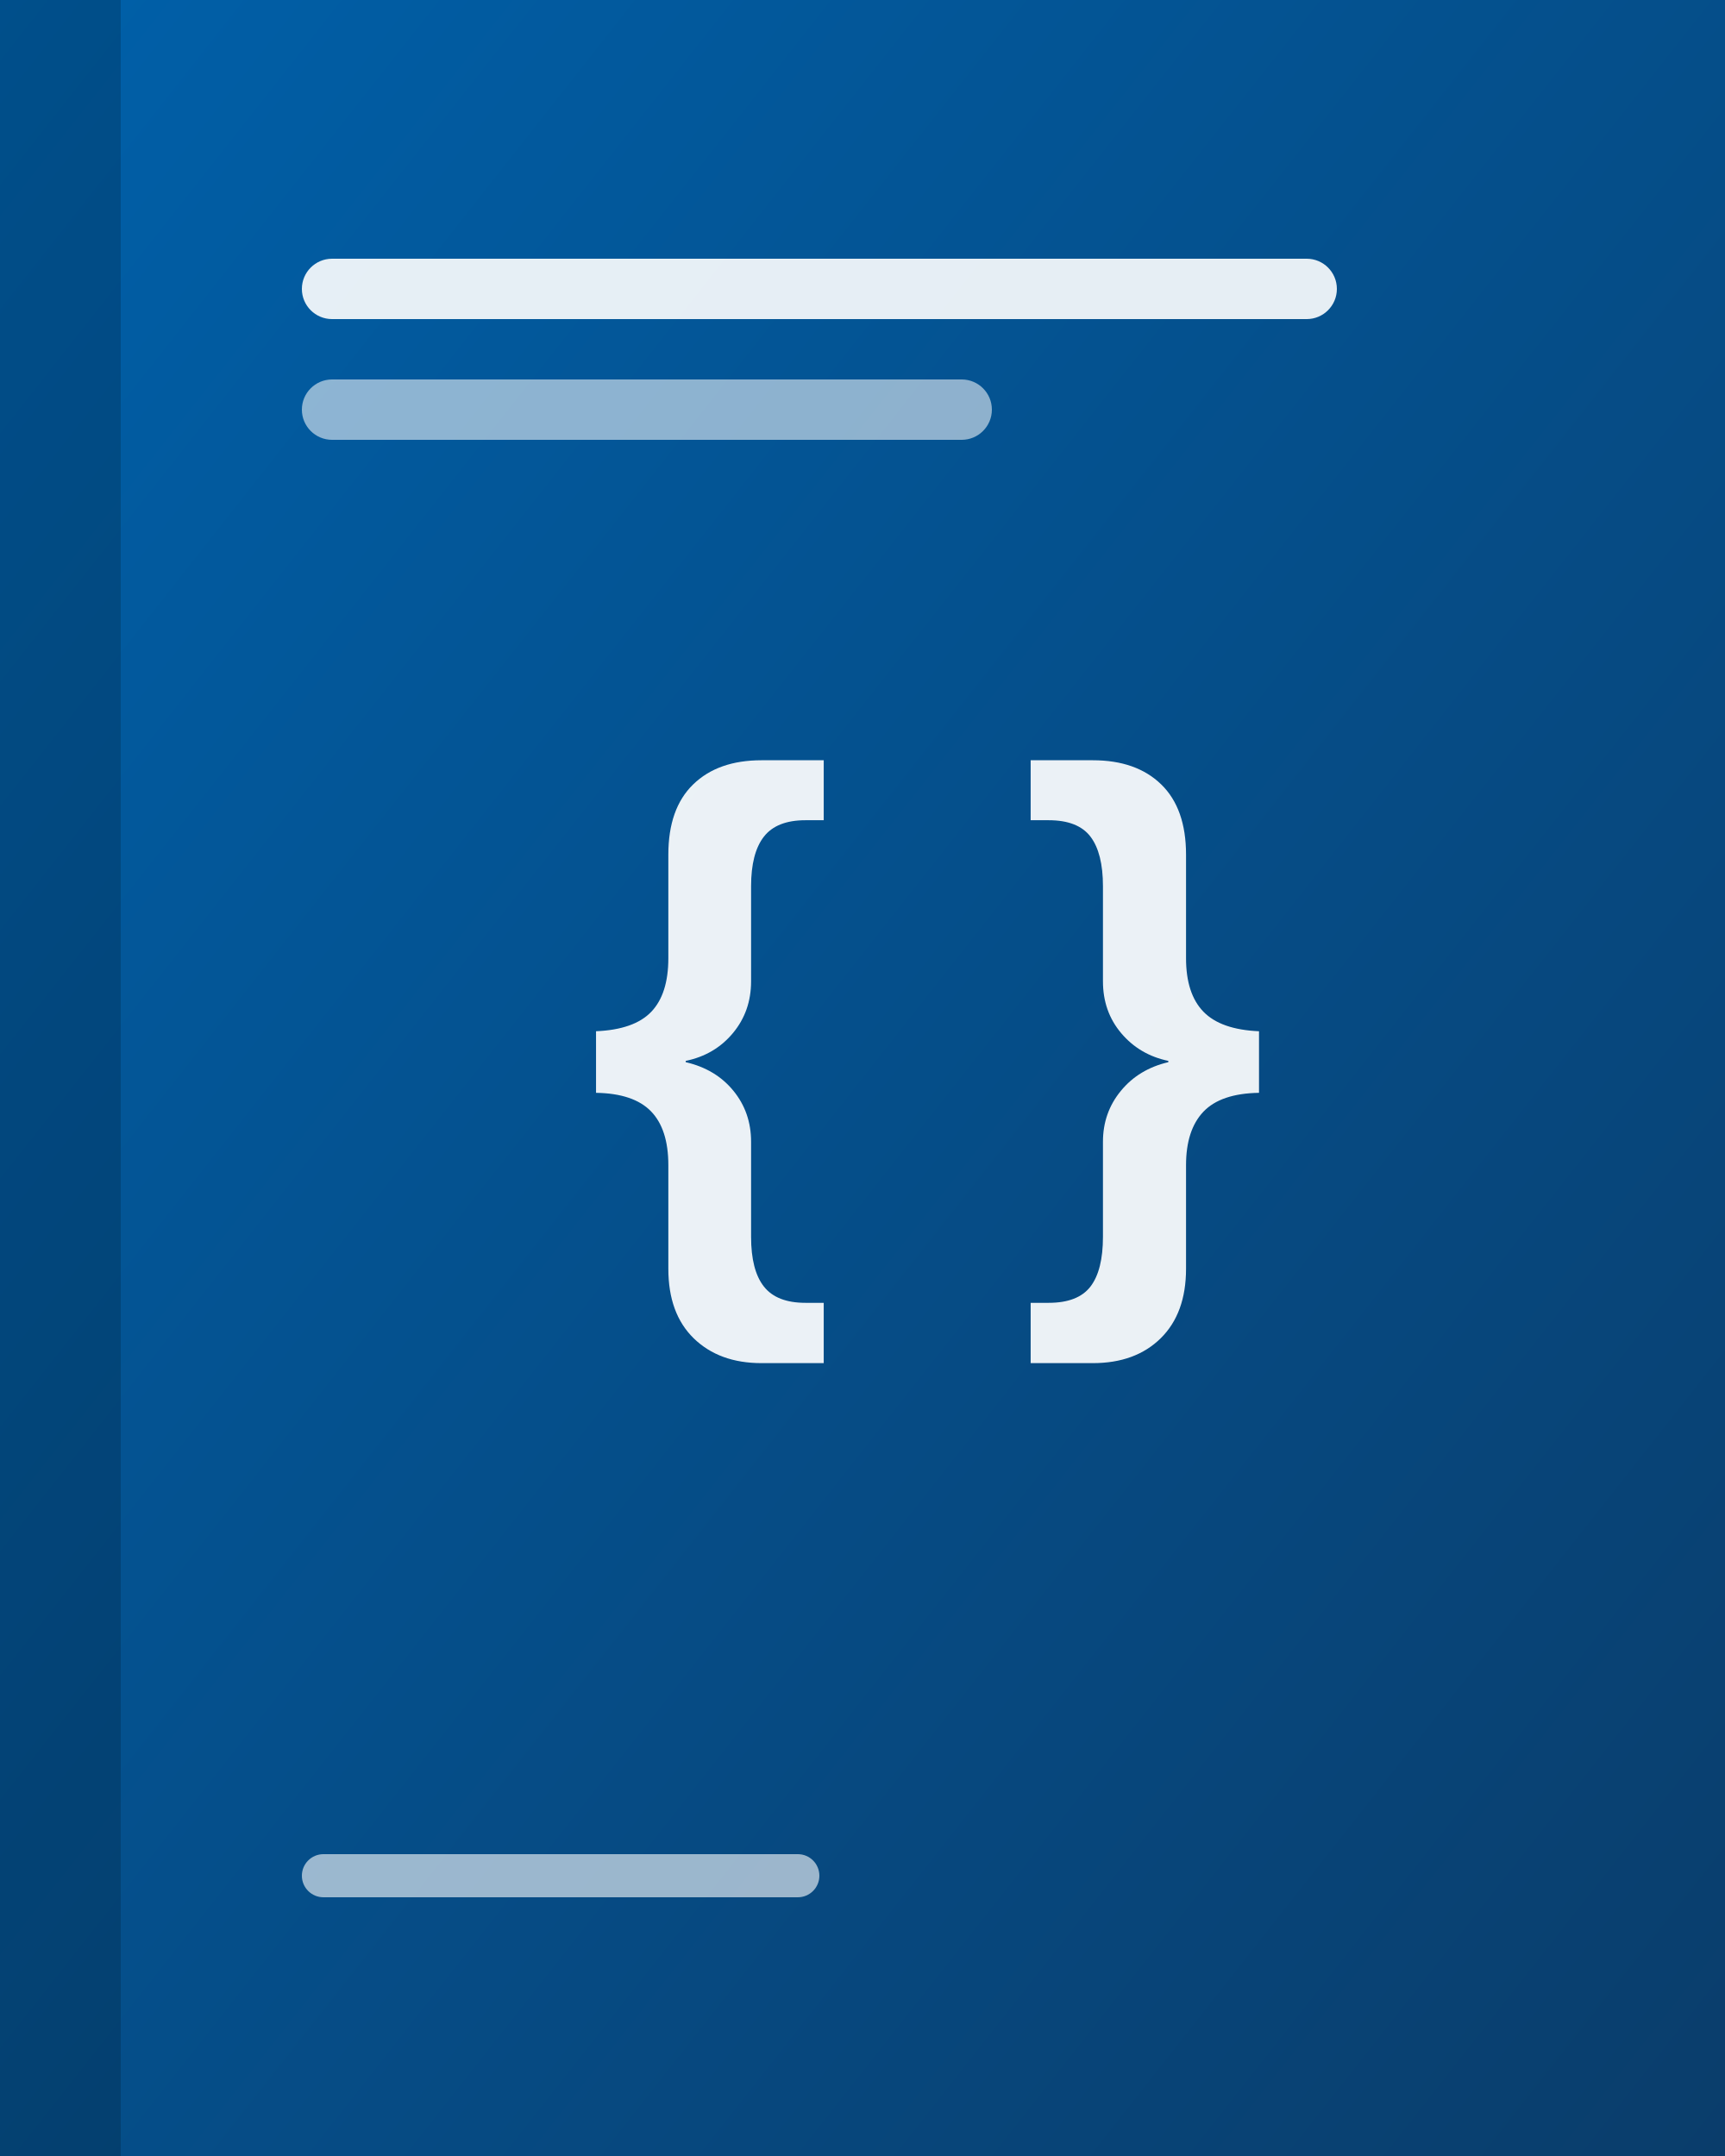
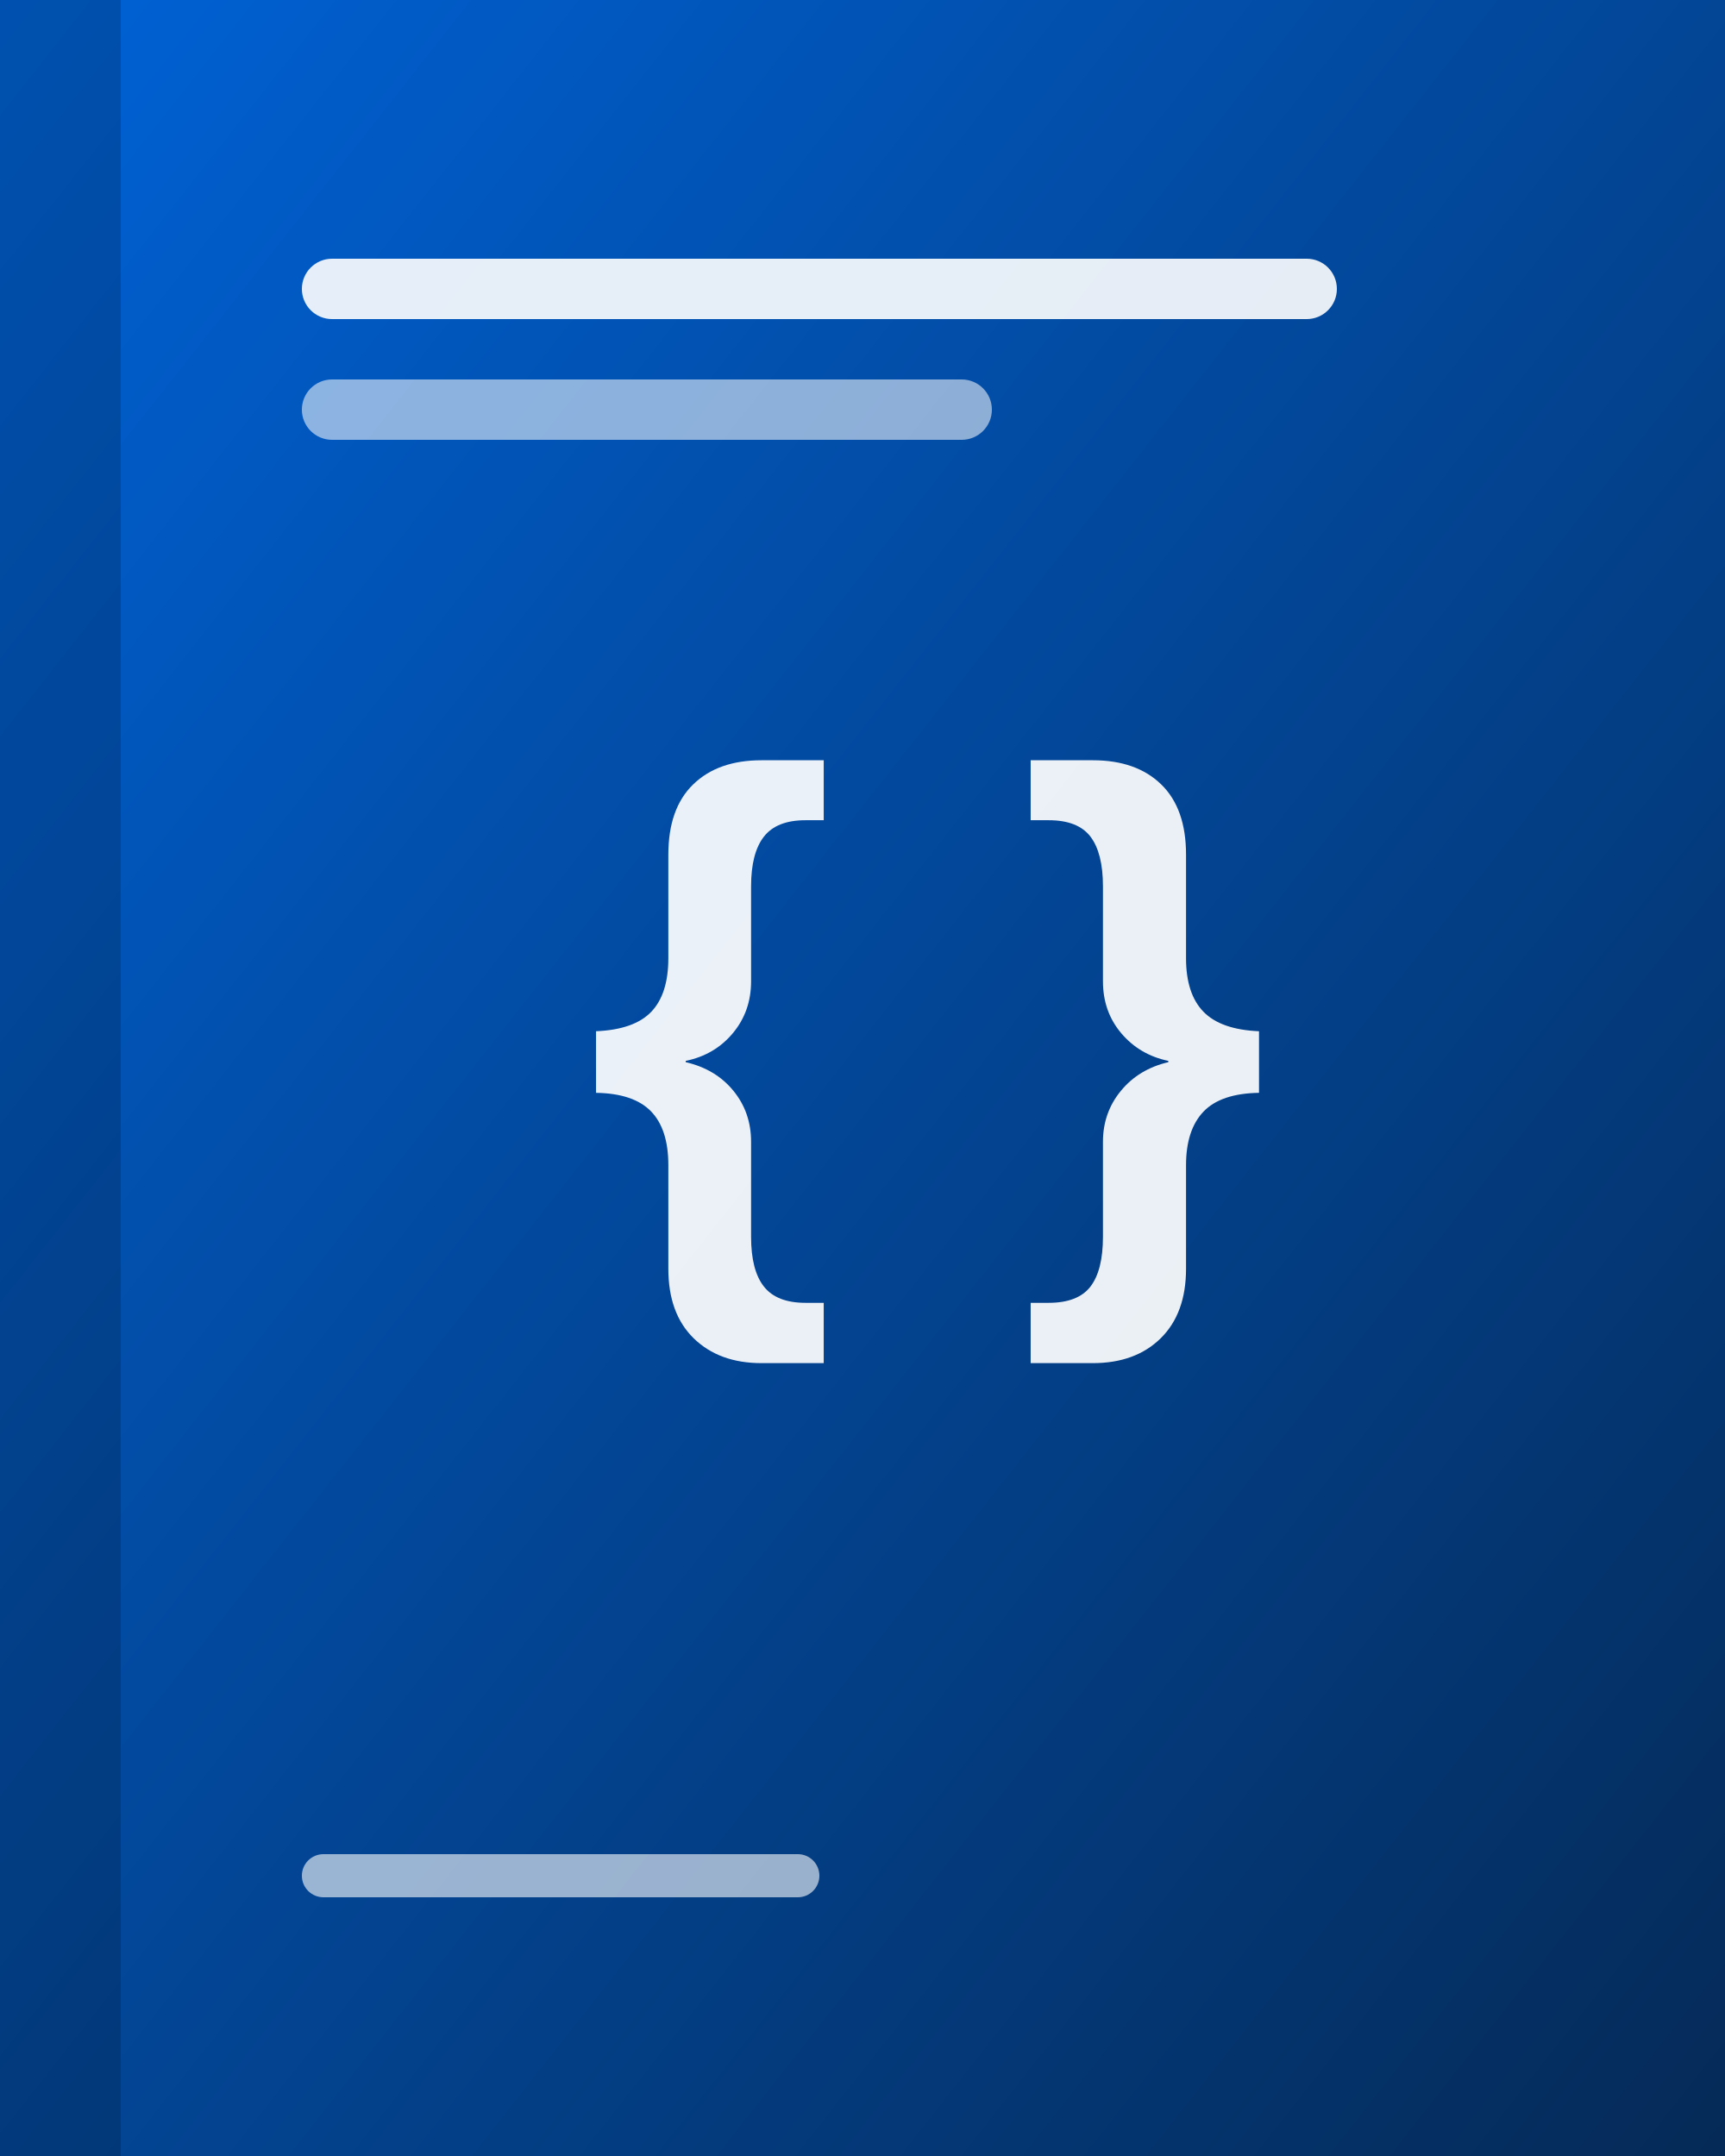
<svg xmlns="http://www.w3.org/2000/svg" viewBox="0 0 400 500" preserveAspectRatio="xMidYMid slice">
  <defs>
    <linearGradient id="g" x1="0" y1="0" x2="1" y2="1">
-       <stop offset="0" stop-color="#0060A9" />
-       <stop offset="1" stop-color="#0A3D6B" />
+       <stop offset="0" stop-color="#0062D6" />
+       <stop offset="1" stop-color="#052A57" />
    </linearGradient>
  </defs>
  <rect width="400" height="500" fill="url(#g)" />
  <rect x="0" y="0" width="28" height="500" fill="#000" opacity=".18" />
  <text x="215" y="285" font-family="Poppins,Arial,sans-serif" font-size="150" font-weight="700" fill="#fff" text-anchor="middle" opacity=".92">{ }</text>
  <rect x="70" y="60" width="240" height="14" rx="7" fill="#fff" opacity=".9" />
  <rect x="70" y="88" width="160" height="14" rx="7" fill="#fff" opacity=".55" />
  <rect x="70" y="430" width="120" height="10" rx="5" fill="#fff" opacity=".6" />
</svg>
